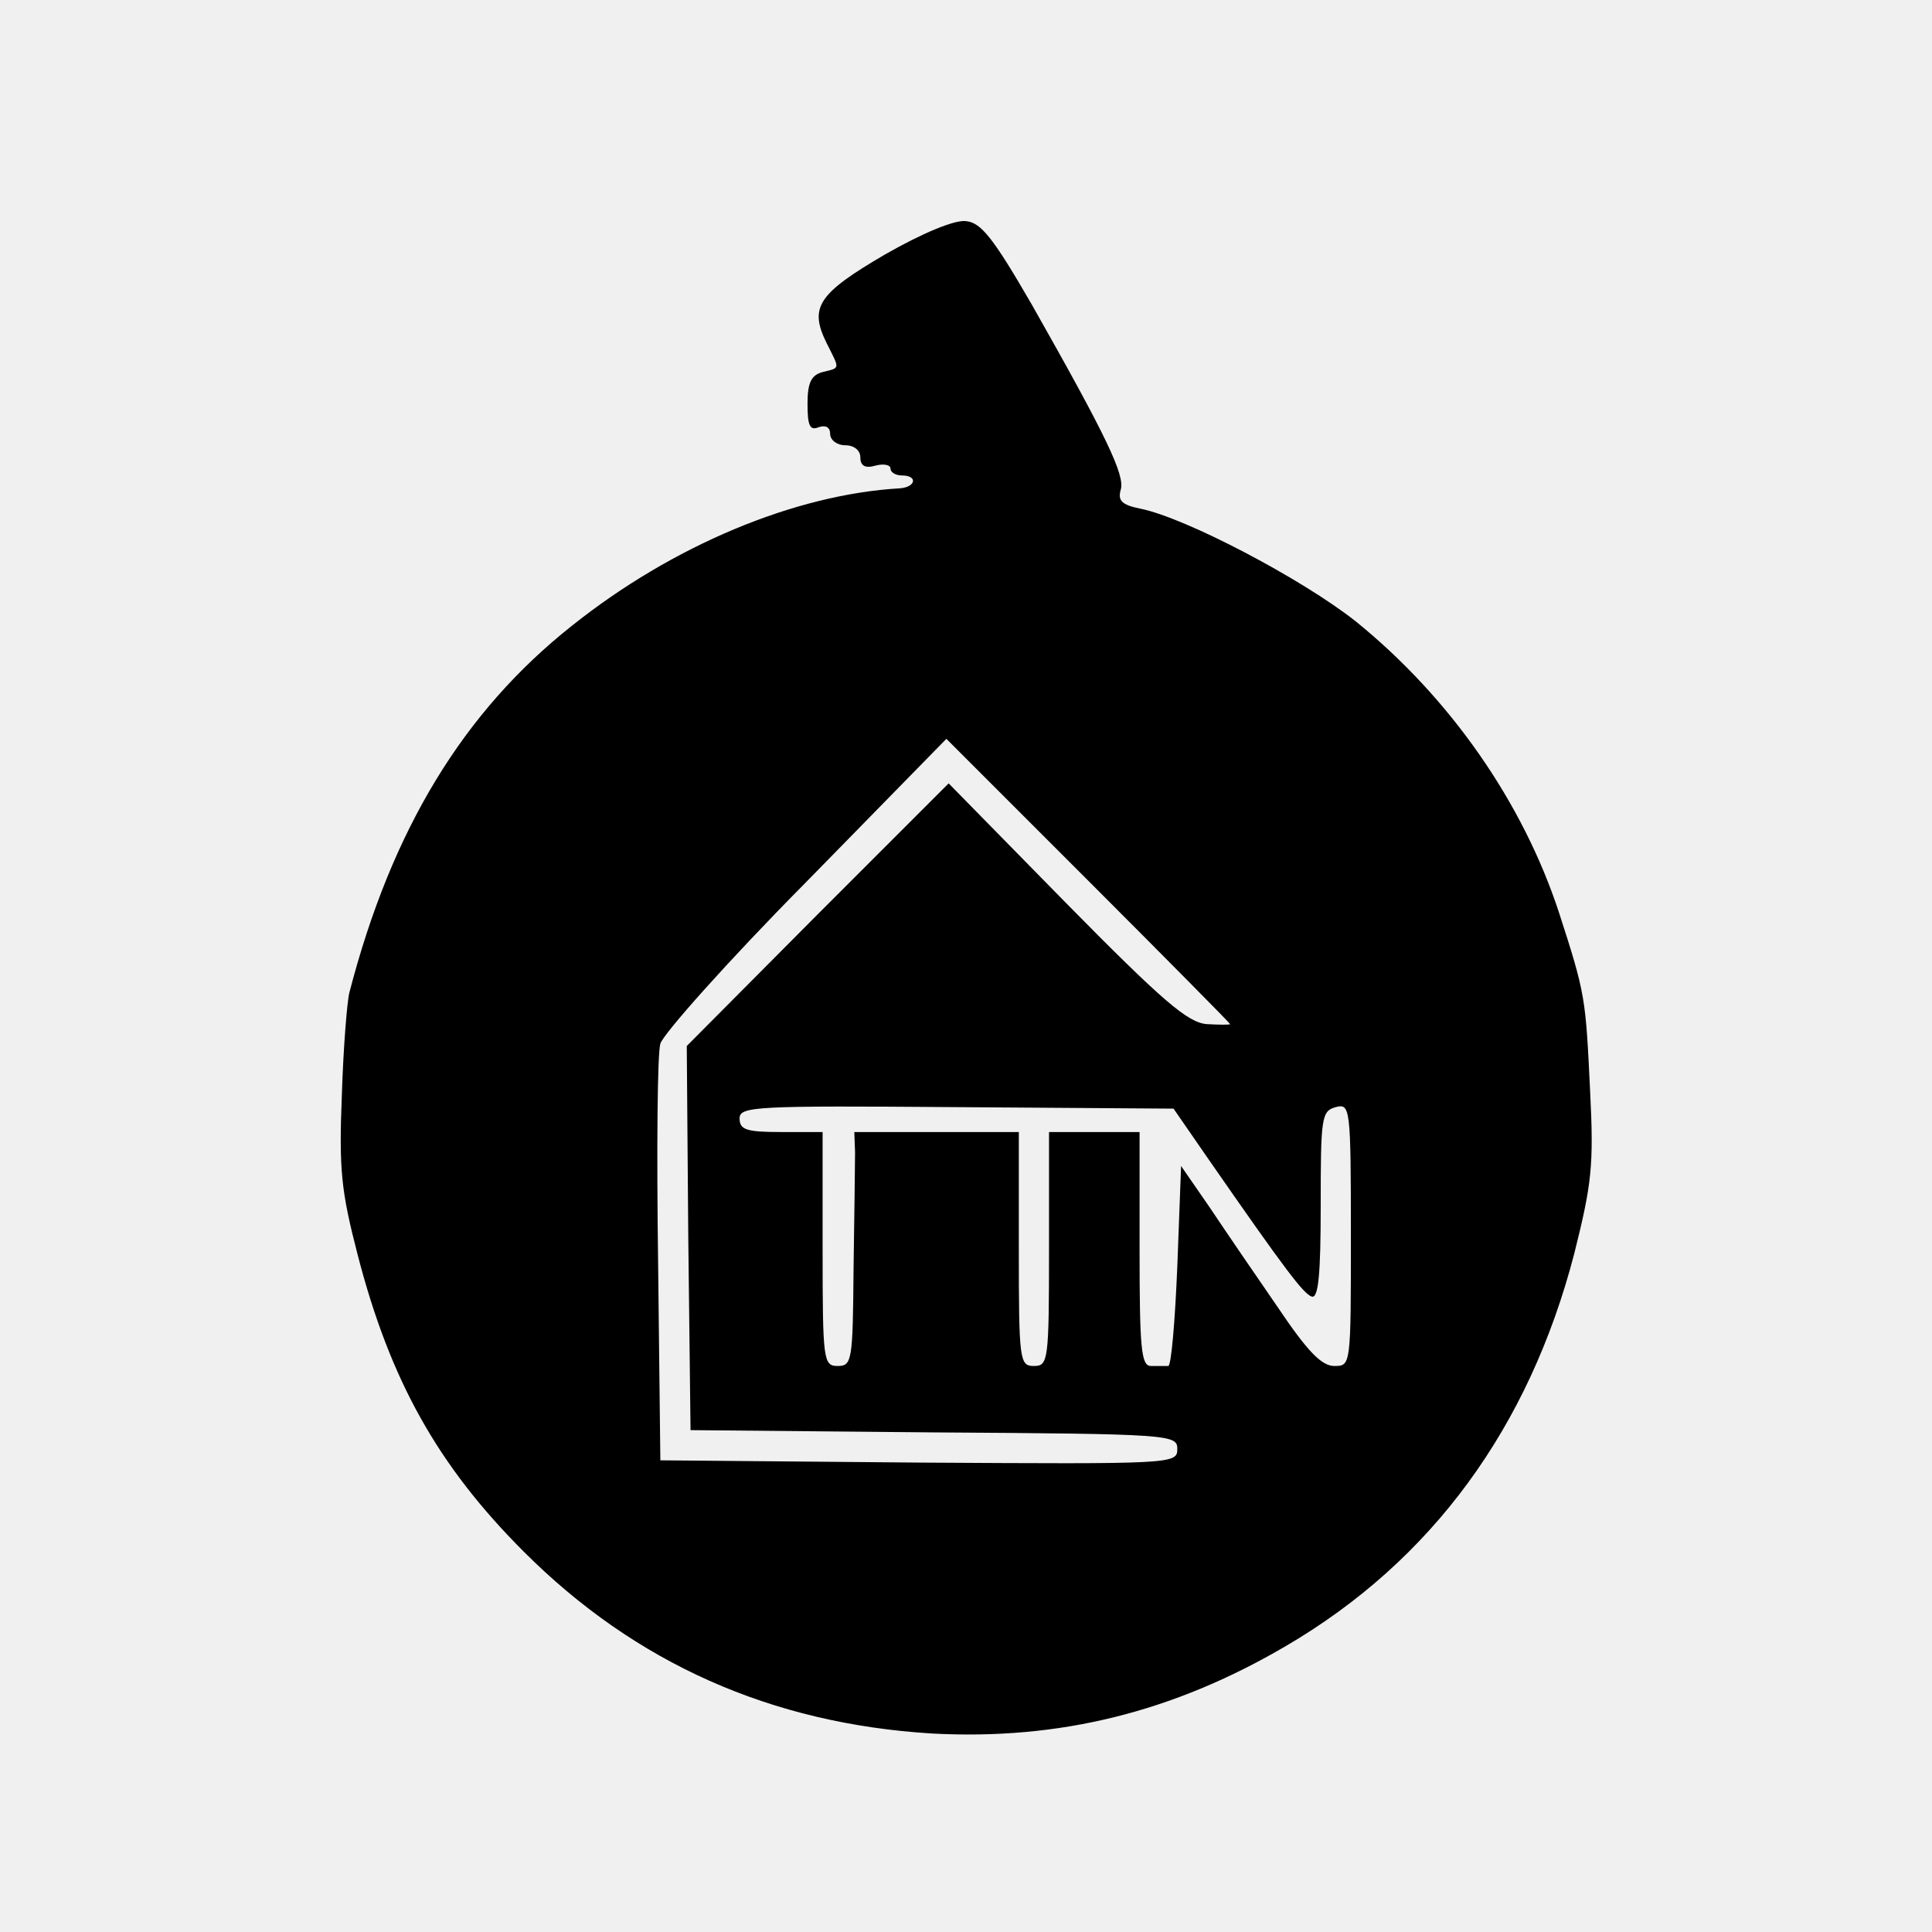
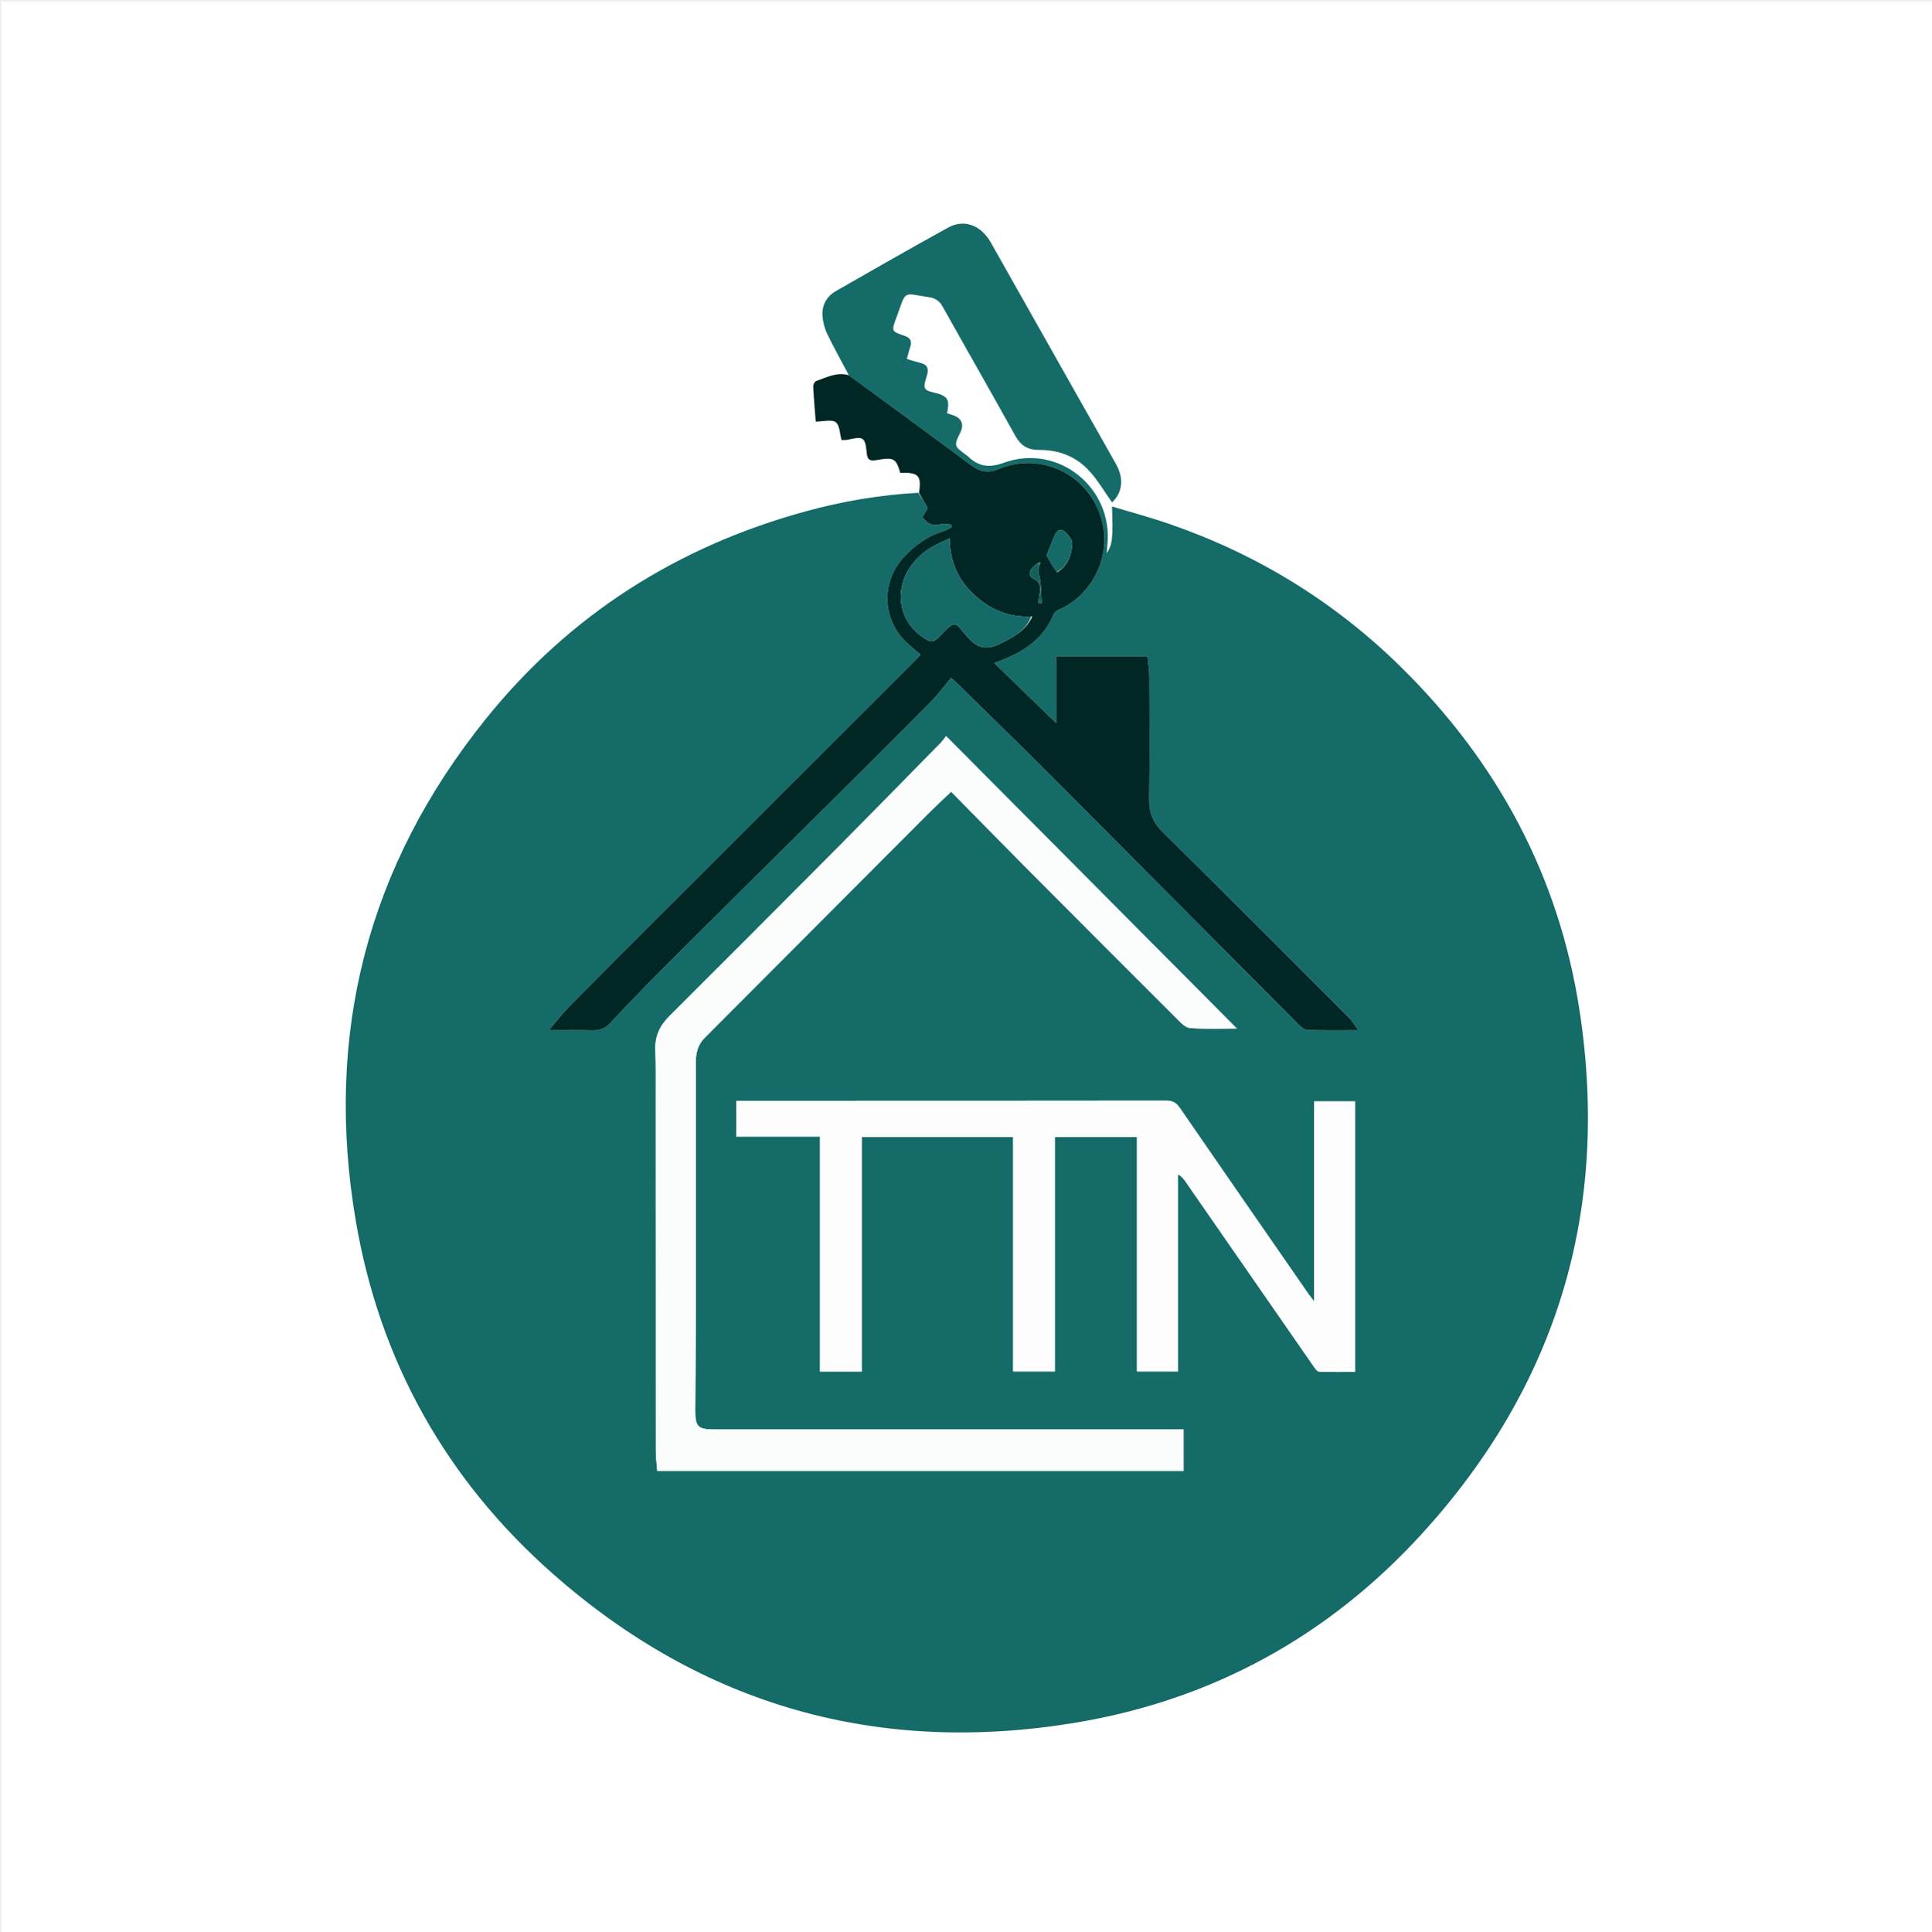
- <svg xmlns="http://www.w3.org/2000/svg" version="1.0" width="256pt" height="256pt" viewBox="0 0 256 256" preserveAspectRatio="xMidYMid meet">
-   <g transform="translate(0,256) scale(0.1,-0.1)" fill="#000000" stroke="none">
-     <path d="M1173 2223 c-89 -52 -101 -70 -78 -117 18 -36 19 -33 -5 -39 -15 -4 -20 -14 -20 -42 0 -29 3 -36 15 -31 9 3 15 0 15 -9 0 -8 9 -15 20 -15 12 0 20 -7 20 -16 0 -11 6 -15 20 -11 11 3 20 1 20 -4 0 -5 7 -9 15 -9 21 0 19 -15 -2 -17 -140 -8 -302 -76 -435 -182 -144 -114 -239 -270 -295 -486 -3 -11 -8 -72 -10 -135 -4 -100 -1 -128 21 -213 43 -166 106 -279 220 -393 148 -148 328 -228 541 -241 168 -9 319 28 469 116 193 113 322 289 382 520 23 92 26 116 21 215 -6 124 -6 128 -41 236 -48 147 -145 286 -270 387 -71 56 -225 137 -285 149 -25 5 -30 11 -26 25 6 19 -19 71 -117 244 -52 90 -68 110 -88 112 -15 2 -58 -16 -107 -44z m457 -1020 c0 -1 -14 -1 -31 0 -25 2 -58 30 -186 160 l-156 159 -174 -174 -173 -174 2 -254 3 -255 323 -3 c314 -2 322 -3 322 -22 0 -20 -6 -20 -342 -18 l-343 3 -3 264 c-2 145 -1 275 3 288 3 12 89 109 192 213 l187 191 188 -188 c103 -103 188 -189 188 -190z m-28 -180 c102 -147 125 -177 136 -181 9 -3 12 29 12 121 0 116 1 125 20 130 19 5 20 0 20 -169 0 -174 0 -174 -22 -174 -17 0 -36 20 -75 78 -29 42 -70 102 -90 132 l-38 55 -5 -133 c-3 -72 -8 -132 -12 -132 -5 0 -15 0 -23 0 -13 0 -15 24 -15 155 l0 155 -60 0 -60 0 0 -155 c0 -148 -1 -155 -20 -155 -19 0 -20 7 -20 155 l0 155 -109 0 -109 0 1 -27 c0 -16 -1 -85 -2 -155 -1 -121 -2 -128 -21 -128 -19 0 -20 7 -20 155 l0 155 -55 0 c-46 0 -55 3 -55 18 0 16 20 17 287 15 l288 -2 47 -68z" />
-   </g>
+ <svg xmlns="http://www.w3.org/2000/svg" version="1.1" id="Layer_1" x="0px" y="0px" width="100%" viewBox="0 0 1181 1181" enable-background="new 0 0 1181 1181" xml:space="preserve">
+   <path fill="#FFFFFF" opacity="1" stroke="none" d=" M651,1182   C434,1182 217.5,1182 1,1182   C1,788.333 1,394.667 1,1   C394.667,1 788.333,1 1182,1   C1182,394.667 1182,788.333 1182,1182   C1005.167,1182 828.333,1182 651,1182  M561.103,301   C537.965,302.645 515.198,306.55 492.837,312.666   C414.178,334.181 348.339,376.039 297.202,439.508   C224.604,529.613 198.206,632.685 217.557,746.502   C232.135,832.245 272.779,904.827 338.04,962.379   C429.853,1043.347 537.274,1073.462 657.76,1053.466   C741.227,1039.614 812.395,1000.564 869.434,938.061   C952.459,847.084 984.56,739.697 965.95,618.041   C953.397,535.981 915.875,466.105 856.72,407.906   C816.337,368.176 769.219,339.192 715.739,320.622   C704.098,316.581 692.16,313.396 680.03,309.717   C680.718,328.951 680.287,332.888 676.85,338.308   C676.988,336.256 677.055,334.604 677.217,332.962   C680.654,298.087 646.906,270.991 613.819,283.006   C604.66,286.332 598.385,285.28 591.954,279.099   C591.596,278.756 591.161,278.493 590.759,278.196   C583.284,272.666 583.284,272.666 587.364,264.239   C589.604,259.612 588.055,255.814 583.216,254.091   C581.85,253.604 580.475,253.141 579.155,252.684   C580.727,245.077 579.752,242.837 574.27,240.912   C571.31,239.873 567.037,239.646 565.766,237.574   C564.559,235.608 566.367,231.684 567.083,228.677   C567.945,225.053 566.741,222.91 563.11,222.001   C560.406,221.324 557.746,220.468 554.565,219.547   C555.3,216.867 555.827,214.481 556.614,212.184   C557.844,208.593 556.641,206.507 553.095,205.326   C545.091,202.659 545.109,202.603 548.046,194.46   C548.215,193.992 548.42,193.538 548.589,193.07   C554.343,177.069 551.98,179.367 568.081,181.73   C572.184,182.332 574.526,184.058 576.507,187.602   C591.193,213.879 606.201,239.978 620.776,266.316   C624.167,272.442 628.384,275.183 635.451,275.131   C647.428,275.042 658.202,279.173 666.278,288.126   C671.527,293.944 675.541,300.875 680.044,307.218   C686.317,301.357 687.523,292.858 682.503,283.861   C675.127,270.644 667.588,257.518 660.143,244.34   C642.068,212.343 624.017,180.332 605.933,148.339   C599.952,137.758 589.657,133.776 579.895,139.147   C556.875,151.813 534.063,164.86 511.269,177.932   C505.691,181.131 502.591,186.408 502.975,192.883   C503.203,196.724 504.231,200.757 505.895,204.225   C510.043,212.867 514.761,221.235 518.634,229.138   C511.535,227.374 505.425,230.858 499.106,233.002   C498.204,233.308 497.252,235.201 497.307,236.31   C497.668,243.525 498.302,250.726 498.834,257.78   C503.631,257.78 508.595,256.33 511.103,258.191   C513.561,260.015 513.517,265.208 514.62,269.094   C515.975,269.025 517.328,269.143 518.592,268.861   C527.767,266.816 529.115,266.92 530.074,277.29   C530.445,281.305 532.08,282.032 535.967,281.356   C546.763,279.478 547.86,280.263 550.543,289.177   C561.666,288.738 563.672,290.808 561.103,301  z" />
+   <path fill="#156B68" opacity="1" stroke="none" d=" M519.25,229.713   C514.761,221.235 510.043,212.867 505.895,204.225   C504.231,200.757 503.203,196.724 502.975,192.883   C502.591,186.408 505.691,181.131 511.269,177.932   C534.063,164.86 556.875,151.813 579.895,139.147   C589.657,133.776 599.952,137.758 605.933,148.339   C624.017,180.332 642.068,212.343 660.143,244.34   C667.588,257.518 675.127,270.644 682.503,283.861   C687.523,292.858 686.317,301.357 680.044,307.218   C675.541,300.875 671.527,293.944 666.278,288.126   C658.202,279.173 647.428,275.042 635.451,275.131   C628.384,275.183 624.167,272.442 620.776,266.316   C606.201,239.978 591.193,213.879 576.507,187.602   C574.526,184.058 572.184,182.332 568.081,181.73   C551.98,179.367 554.343,177.069 548.589,193.07   C548.42,193.538 548.215,193.992 548.046,194.46   C545.109,202.603 545.091,202.659 553.095,205.326   C556.641,206.507 557.844,208.593 556.614,212.184   C555.827,214.481 555.3,216.867 554.565,219.547   C557.746,220.468 560.406,221.324 563.11,222.001   C566.741,222.91 567.945,225.053 567.083,228.677   C566.367,231.684 564.559,235.608 565.766,237.574   C567.037,239.646 571.31,239.873 574.27,240.912   C579.752,242.837 580.727,245.077 579.155,252.684   C580.475,253.141 581.85,253.604 583.216,254.091   C588.055,255.814 589.604,259.612 587.364,264.239   C583.284,272.666 583.284,272.666 590.759,278.196   C591.161,278.493 591.596,278.756 591.954,279.099   C598.385,285.28 604.66,286.332 613.819,283.006   C646.906,270.991 680.654,298.087 677.217,332.962   C677.055,334.604 676.988,336.256 676.85,338.308   C680.287,332.888 680.718,328.951 680.03,309.717   C692.16,313.396 704.098,316.581 715.739,320.622   C769.219,339.192 816.337,368.176 856.72,407.906   C915.875,466.105 953.397,535.981 965.95,618.041   C984.56,739.697 952.459,847.084 869.434,938.061   C812.395,1000.564 741.227,1039.614 657.76,1053.466   C537.274,1073.462 429.853,1043.347 338.04,962.379   C272.779,904.827 232.135,832.245 217.557,746.502   C198.206,632.685 224.604,529.613 297.202,439.508   C348.339,376.039 414.178,334.181 492.837,312.666   C515.198,306.55 537.965,302.645 561.57,301.382   C563.728,304.567 565.419,307.37 567.418,310.683   C566.62,311.996 565.35,314.084 564.084,316.166   C566.995,320.39 570.469,321.924 575.401,320.509   C577.341,319.953 579.64,320.648 581.775,320.774   C581.795,321.355 581.815,321.935 581.835,322.516   C580.236,323.287 578.705,324.283 577.026,324.79   C567.333,327.715 559.488,333.354 552.689,340.723   C539.106,355.443 539.343,377.873 553.454,392.009   C556.35,394.91 559.63,397.428 562.967,400.326   C561.789,401.592 560.712,402.824 559.558,403.977   C523.134,440.382 486.702,476.781 450.27,513.178   C431.995,531.435 413.702,549.675 395.443,567.948   C379.562,583.842 363.648,599.703 347.901,615.729   C343.772,619.931 340.21,624.692 335.661,630.053   C345.092,630.053 353.357,629.893 361.613,630.114   C366.431,630.242 369.851,629.316 373.56,625.274   C387.288,610.311 401.682,595.948 416.067,581.601   C448.39,549.365 480.879,517.295 513.258,485.115   C532.053,466.435 550.837,447.742 569.461,428.892   C573.737,424.564 577.336,419.568 581.563,414.499   C583.24,416.004 584.751,417.255 586.144,418.626   C605.142,437.316 624.261,455.886 643.082,474.753   C693.447,525.242 743.674,575.87 794.014,626.384   C795.559,627.935 797.718,629.811 799.65,629.881   C809.454,630.237 819.279,630.045 830.675,630.045   C828.426,626.966 827.111,624.573 825.258,622.719   C787.207,584.641 749.182,546.536 710.9,508.692   C705.094,502.952 702.658,496.871 702.769,488.783   C703.109,463.789 702.945,438.787 702.843,413.788   C702.826,409.707 702.129,405.629 701.738,401.453   C683.018,401.453 664.785,401.453 645.902,401.453   C645.902,414.949 645.902,428.115 645.902,442.202   C632.842,429.544 620.594,417.672 607.951,405.419   C610.211,404.573 611.761,404.021 613.291,403.415   C627.042,397.967 638.485,389.971 644.337,375.642   C644.812,374.479 646.154,373.347 647.36,372.857   C664.589,365.844 677.298,345.893 675.142,325.482   C671.844,294.273 639.917,274.606 610.882,286.765   C604.048,289.626 599.246,288.55 593.569,284.303   C568.955,265.894 544.05,247.875 519.25,229.713  M687.5,874.152   C603.838,874.152 520.175,874.156 436.513,874.147   C426.914,874.146 425.141,872.384 425.185,862.806   C425.282,841.646 425.515,820.488 425.538,799.329   C425.592,749.495 425.583,699.662 425.517,649.829   C425.51,644.093 426.63,638.979 430.828,634.771   C476.253,589.232 521.646,543.661 567.08,498.132   C571.956,493.246 577.036,488.563 581.656,484.137   C596.82,499.538 611.476,514.55 626.272,529.424   C657.418,560.735 688.613,591.997 719.876,623.192   C722.164,625.475 725.06,628.503 727.844,628.692   C737.708,629.364 747.646,628.954 756.338,628.954   C697.574,569.849 638.363,510.296 578.574,450.161   C577.46,451.552 576.428,453.098 575.148,454.401   C553.662,476.27 532.224,498.187 510.615,519.935   C476.907,553.859 443.124,587.71 409.256,621.474   C403.48,627.233 400.435,633.657 400.752,641.923   C401.121,651.576 400.984,661.25 400.986,670.915   C400.999,742.915 400.977,814.914 401.033,886.914   C401.036,891.152 401.613,895.389 401.917,899.535   C509.728,899.535 616.804,899.535 723.799,899.535   C723.799,890.931 723.799,882.694 723.799,874.152   C711.784,874.152 700.142,874.152 687.5,874.152  M501.457,790.5   C501.457,806.59 501.457,822.681 501.457,838.714   C510.262,838.714 518.356,838.714 526.97,838.714   C526.97,790.714 526.97,743.002 526.97,695.33   C558.071,695.33 588.645,695.33 619.564,695.33   C619.564,743.274 619.564,790.894 619.564,838.671   C628.121,838.671 636.327,838.671 645.056,838.671   C645.056,790.631 645.056,742.922 645.056,695.342   C661.989,695.342 678.393,695.342 695.258,695.342   C695.258,743.405 695.258,791.131 695.258,838.662   C703.819,838.662 711.908,838.662 720.429,838.662   C720.429,798.276 720.429,758.231 720.429,718.187   C722.67,719.371 723.897,721.017 725.065,722.703   C751.045,760.187 777.011,797.682 803.023,835.144   C804.011,836.568 805.377,838.728 806.65,838.788   C814.05,839.137 821.475,838.959 828.688,838.959   C828.688,783.339 828.688,728.422 828.688,673.52   C820.31,673.52 812.253,673.52 803.637,673.52   C803.637,714.164 803.637,754.446 803.637,795.799   C801.997,793.682 801.036,792.553 800.196,791.34   C773.944,753.438 747.662,715.556 721.534,677.569   C719.316,674.345 717.066,673.055 713.083,673.061   C627.262,673.186 541.441,673.156 455.619,673.156   C453.85,673.156 452.081,673.156 450.218,673.156   C450.218,680.712 450.218,687.64 450.218,695.066   C467.342,695.066 484.251,695.066 501.457,695.066   C501.457,726.877 501.457,758.189 501.457,790.5  z" />
+   <path fill="#002724" opacity="1" stroke="none" d=" M518.942,229.426   C544.05,247.875 568.955,265.894 593.569,284.303   C599.246,288.55 604.048,289.626 610.882,286.765   C639.917,274.606 671.844,294.273 675.142,325.482   C677.298,345.893 664.589,365.844 647.36,372.857   C646.154,373.347 644.812,374.479 644.337,375.642   C638.485,389.971 627.042,397.967 613.291,403.415   C611.761,404.021 610.211,404.573 607.951,405.419   C620.594,417.672 632.842,429.544 645.902,442.202   C645.902,428.115 645.902,414.949 645.902,401.453   C664.785,401.453 683.018,401.453 701.738,401.453   C702.129,405.629 702.826,409.707 702.843,413.788   C702.945,438.787 703.109,463.789 702.769,488.783   C702.658,496.871 705.094,502.952 710.9,508.692   C749.182,546.536 787.207,584.641 825.258,622.719   C827.111,624.573 828.426,626.966 830.675,630.045   C819.279,630.045 809.454,630.237 799.65,629.881   C797.718,629.811 795.559,627.935 794.014,626.384   C743.674,575.87 693.447,525.242 643.082,474.753   C624.261,455.886 605.142,437.316 586.144,418.626   C584.751,417.255 583.24,416.004 581.563,414.499   C577.336,419.568 573.737,424.564 569.461,428.892   C550.837,447.742 532.053,466.435 513.258,485.115   C480.879,517.295 448.39,549.365 416.067,581.601   C401.682,595.948 387.288,610.311 373.56,625.274   C369.851,629.316 366.431,630.242 361.613,630.114   C353.357,629.893 345.092,630.053 335.661,630.053   C340.21,624.692 343.772,619.931 347.901,615.729   C363.648,599.703 379.562,583.842 395.443,567.948   C413.702,549.675 431.995,531.435 450.27,513.178   C486.702,476.781 523.134,440.382 559.558,403.977   C560.712,402.824 561.789,401.592 562.967,400.326   C559.63,397.428 556.35,394.91 553.454,392.009   C539.343,377.873 539.106,355.443 552.689,340.723   C559.488,333.354 567.333,327.715 577.026,324.79   C578.705,324.283 580.236,323.287 581.835,322.516   C581.815,321.935 581.795,321.355 581.775,320.774   C579.64,320.648 577.341,319.953 575.401,320.509   C570.469,321.924 566.995,320.39 564.084,316.166   C565.35,314.084 566.62,311.996 567.418,310.683   C565.419,307.37 563.728,304.567 562.016,301.381   C563.672,290.808 561.666,288.738 550.543,289.177   C547.86,280.263 546.763,279.478 535.967,281.356   C532.08,282.032 530.445,281.305 530.074,277.29   C529.115,266.92 527.767,266.816 518.592,268.861   C517.328,269.143 515.975,269.025 514.62,269.094   C513.517,265.208 513.561,260.015 511.103,258.191   C508.595,256.33 503.631,257.78 498.834,257.78   C498.302,250.726 497.668,243.525 497.307,236.31   C497.252,235.201 498.204,233.308 499.106,233.002   C505.425,230.858 511.535,227.374 518.942,229.426  M635.273,344.053   C633.858,345.187 632.221,346.135 631.078,347.497   C629.187,349.75 629.108,352.493 631.908,353.811   C636.783,356.107 636.252,359.873 635.561,363.945   C635.288,365.554 635.166,367.188 634.976,368.811   C635.66,368.786 636.345,368.761 637.03,368.737   C636.596,363.083 636.817,357.268 635.472,351.841   C634.722,348.813 634.806,346.568 636.381,343.917   C636.244,343.933 636.108,343.949 635.273,344.053  M630.09,376.962   C617.27,377.578 606.2,372.985 596.791,364.74   C586.517,355.738 580.853,344.182 580.739,329.224   C576.392,331.361 572.729,332.845 569.384,334.857   C546.497,348.621 544.101,377.169 565.957,390.771   C569.404,392.916 571.188,392.544 573.868,389.806   C585.182,378.242 583.11,379.944 592.069,389.987   C598.326,397 604.156,397.31 611.47,393.663   C619.336,389.741 627.331,385.88 631.32,376.921   C631.213,376.947 631.107,376.974 630.09,376.962  M646.427,350.01   C653.039,346.015 655.371,339.464 655.729,332.423   C655.848,330.094 653.309,327.175 651.268,325.309   C648.831,323.08 646.363,323.97 645.06,327.202   C643.273,331.632 641.459,336.051 640.017,339.592   C642.1,343.313 643.913,346.553 646.427,350.01  z" />
+   <path fill="#FBFDFD" opacity="1" stroke="none" d=" M688,874.152   C700.142,874.152 711.784,874.152 723.799,874.152   C723.799,882.694 723.799,890.931 723.799,899.535   C616.804,899.535 509.728,899.535 401.917,899.535   C401.613,895.389 401.036,891.152 401.033,886.914   C400.977,814.914 400.999,742.915 400.986,670.915   C400.984,661.25 401.121,651.576 400.752,641.923   C400.435,633.657 403.48,627.233 409.256,621.474   C443.124,587.71 476.907,553.859 510.615,519.935   C532.224,498.187 553.662,476.27 575.148,454.401   C576.428,453.098 577.46,451.552 578.574,450.161   C638.363,510.296 697.574,569.849 756.338,628.954   C747.646,628.954 737.708,629.364 727.844,628.692   C725.06,628.503 722.164,625.475 719.876,623.192   C688.613,591.997 657.418,560.735 626.272,529.424   C611.476,514.55 596.82,499.538 581.656,484.137   C577.036,488.563 571.956,493.246 567.08,498.132   C521.646,543.661 476.253,589.232 430.828,634.771   C426.63,638.979 425.51,644.093 425.517,649.829   C425.583,699.662 425.592,749.495 425.538,799.329   C425.515,820.488 425.282,841.646 425.185,862.806   C425.141,872.384 426.914,874.146 436.513,874.147   C520.175,874.156 603.838,874.152 688,874.152  z" />
+   <path fill="#FDFDFD" opacity="1" stroke="none" d=" M501.457,790   C501.457,758.189 501.457,726.877 501.457,695.066   C484.251,695.066 467.342,695.066 450.218,695.066   C450.218,687.64 450.218,680.712 450.218,673.156   C452.081,673.156 453.85,673.156 455.619,673.156   C541.441,673.156 627.262,673.186 713.083,673.061   C717.066,673.055 719.316,674.345 721.534,677.569   C747.662,715.556 773.944,753.438 800.196,791.34   C801.036,792.553 801.997,793.682 803.637,795.799   C803.637,754.446 803.637,714.164 803.637,673.52   C812.253,673.52 820.31,673.52 828.688,673.52   C828.688,728.422 828.688,783.339 828.688,838.959   C821.475,838.959 814.05,839.137 806.65,838.788   C805.377,838.728 804.011,836.568 803.023,835.144   C777.011,797.682 751.045,760.187 725.065,722.703   C723.897,721.017 722.67,719.371 720.429,718.187   C720.429,758.231 720.429,798.276 720.429,838.662   C711.908,838.662 703.819,838.662 695.258,838.662   C695.258,791.131 695.258,743.405 695.258,695.342   C678.393,695.342 661.989,695.342 645.056,695.342   C645.056,742.922 645.056,790.631 645.056,838.671   C636.327,838.671 628.121,838.671 619.564,838.671   C619.564,790.894 619.564,743.274 619.564,695.33   C588.645,695.33 558.071,695.33 526.97,695.33   C526.97,743.002 526.97,790.714 526.97,838.714   C518.356,838.714 510.262,838.714 501.457,838.714   C501.457,822.681 501.457,806.59 501.457,790  z" />
+   <path fill="#156A67" opacity="1" stroke="none" d=" M630.545,376.981   C627.331,385.88 619.336,389.741 611.47,393.663   C604.156,397.31 598.326,397 592.069,389.987   C583.11,379.944 585.182,378.242 573.868,389.806   C571.188,392.544 569.404,392.916 565.957,390.771   C544.101,377.169 546.497,348.621 569.384,334.857   C572.729,332.845 576.392,331.361 580.739,329.224   C580.853,344.182 586.517,355.738 596.791,364.74   C606.2,372.985 617.27,377.578 630.545,376.981  z" />
+   <path fill="#156966" opacity="1" stroke="none" d=" M646.077,349.901   C643.913,346.553 642.1,343.313 640.017,339.592   C641.459,336.051 643.273,331.632 645.06,327.202   C646.363,323.97 648.831,323.08 651.268,325.309   C653.309,327.175 655.848,330.094 655.729,332.423   C655.371,339.464 653.039,346.015 646.077,349.901  z" />
+   <path fill="#12615D" opacity="1" stroke="none" d=" M636.038,344.032   C634.806,346.568 634.722,348.813 635.472,351.841   C636.817,357.268 636.596,363.083 637.03,368.737   C636.345,368.761 635.66,368.786 634.976,368.811   C635.166,367.188 635.288,365.554 635.561,363.945   C636.252,359.873 636.783,356.107 631.908,353.811   C629.108,352.493 629.187,349.75 631.078,347.497   C632.221,346.135 633.858,345.187 635.638,344.027   C636.002,344 636.038,344.032 636.038,344.032  z" />
+   <path fill="#12615D" opacity="1" stroke="none" d=" M635.987,343.983   C636.108,343.949 636.244,343.933 636.209,343.974   C636.038,344.032 636.002,344 635.987,343.983  z" />
+   <path fill="#156A67" opacity="1" stroke="none" d=" M631.16,376.961   C631.107,376.974 631.213,376.947 631.16,376.961  z" />
</svg>
